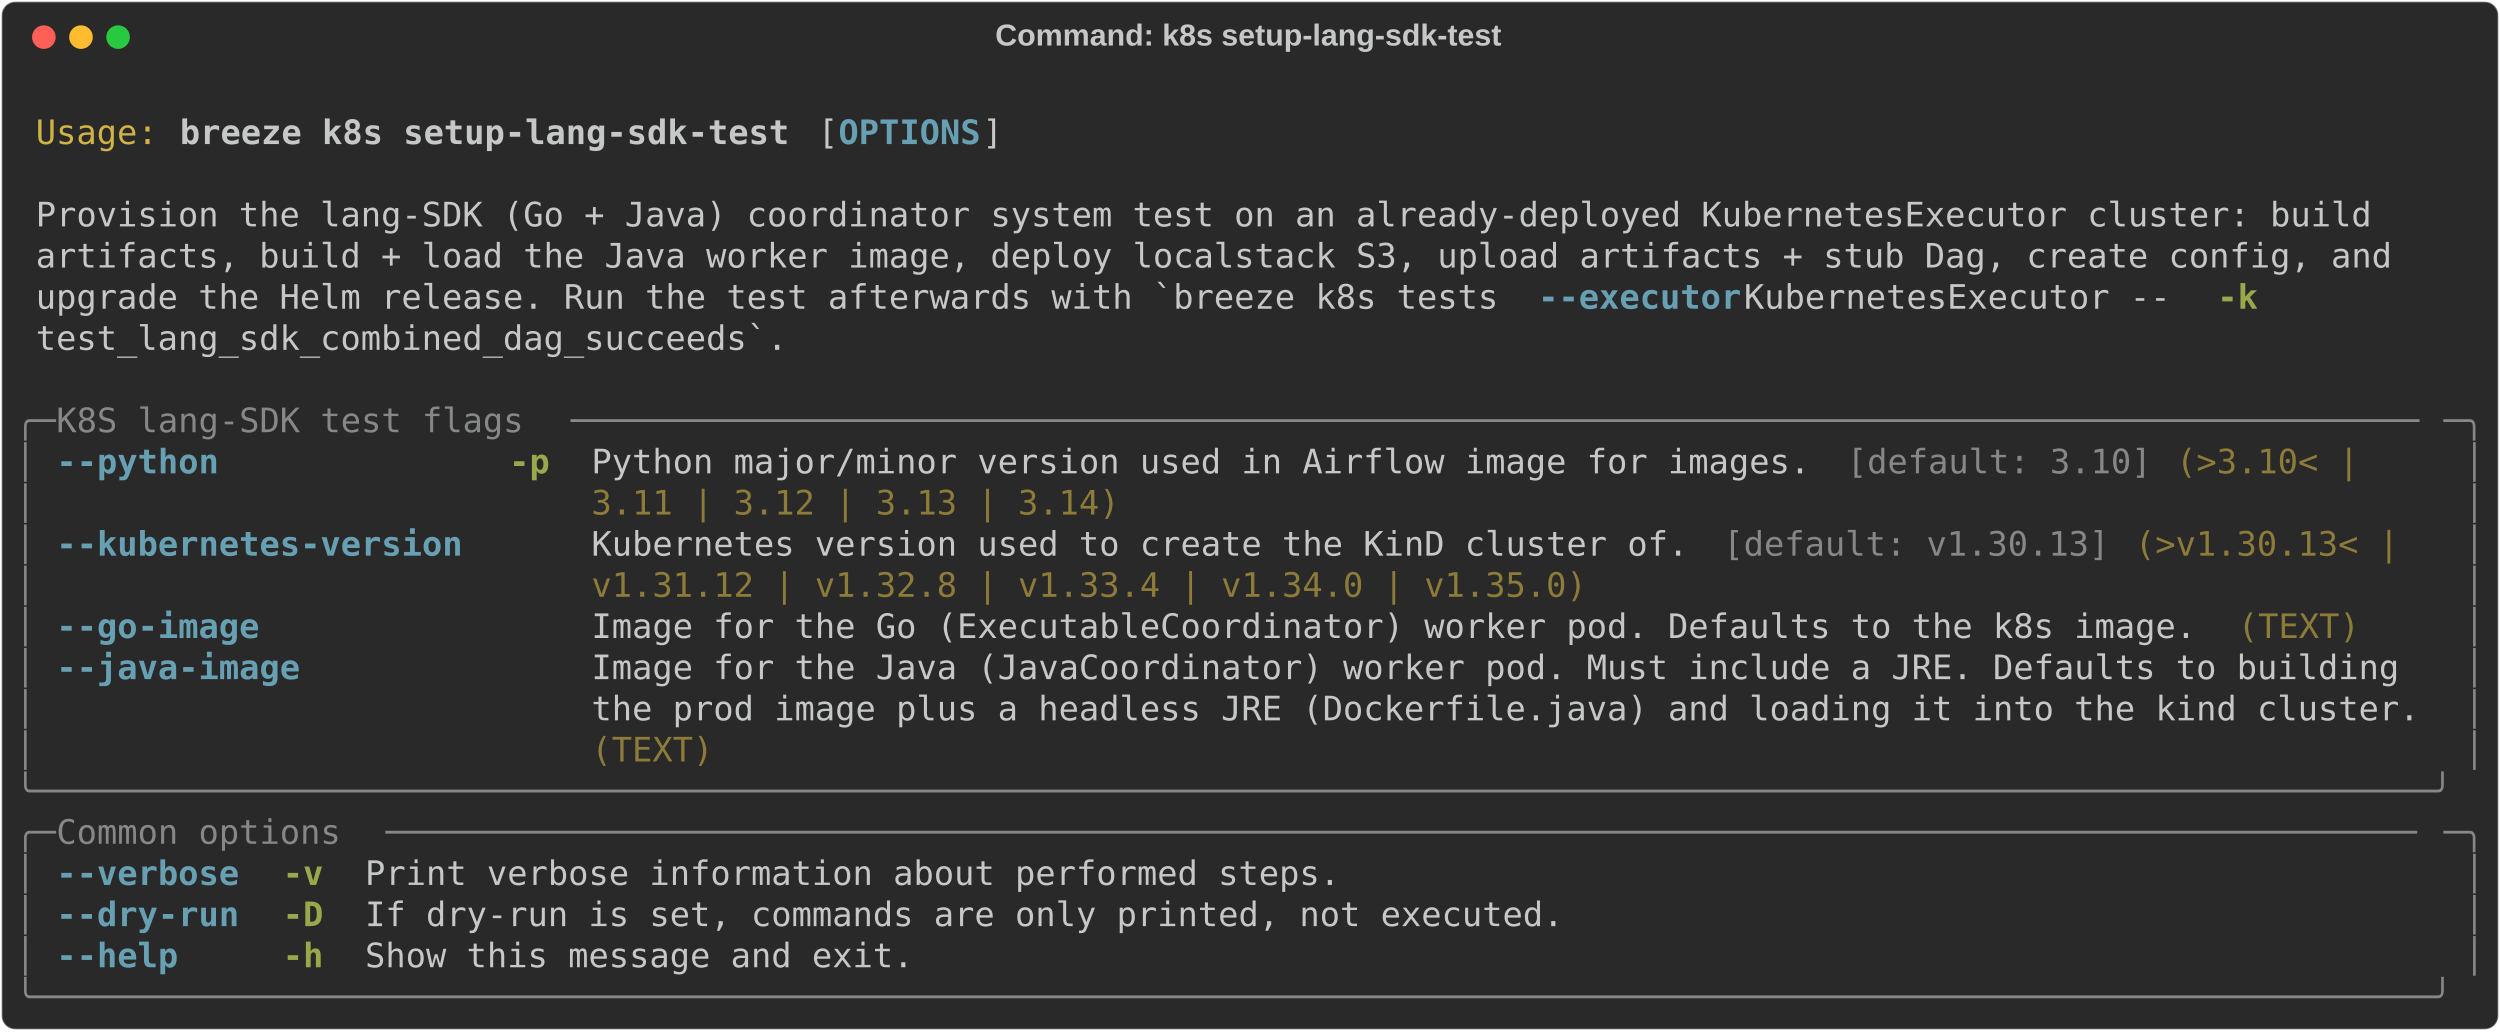
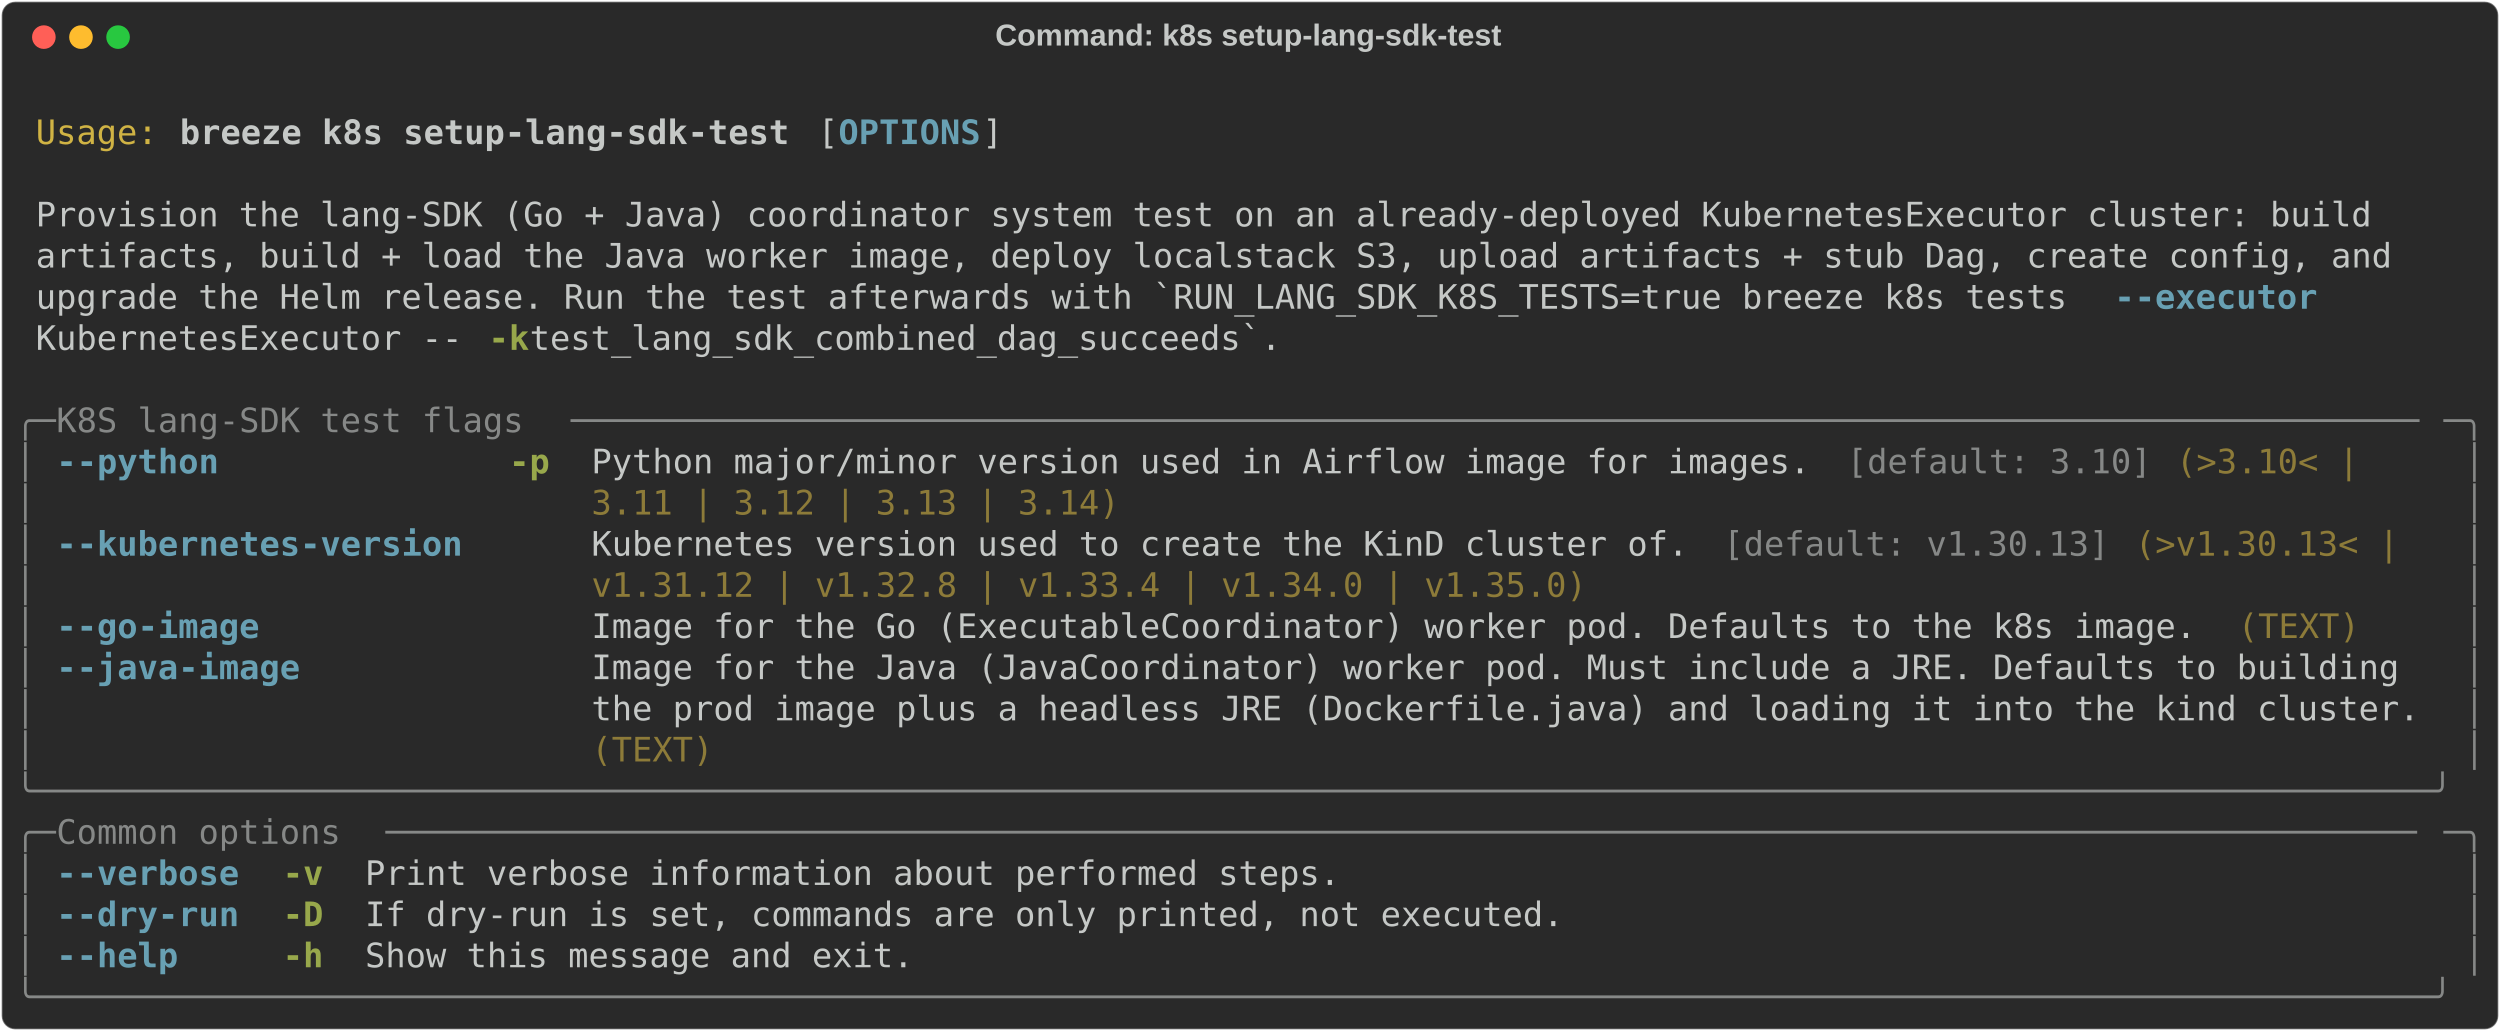
<svg xmlns="http://www.w3.org/2000/svg" class="rich-terminal" viewBox="0 0 1482 611.2">
  <style>

    @font-face {
        font-family: "Fira Code";
        src: local("FiraCode-Regular"),
                url("https://cdnjs.cloudflare.com/ajax/libs/firacode/6.2.0/woff2/FiraCode-Regular.woff2") format("woff2"),
                url("https://cdnjs.cloudflare.com/ajax/libs/firacode/6.2.0/woff/FiraCode-Regular.woff") format("woff");
        font-style: normal;
        font-weight: 400;
    }
    @font-face {
        font-family: "Fira Code";
        src: local("FiraCode-Bold"),
                url("https://cdnjs.cloudflare.com/ajax/libs/firacode/6.2.0/woff2/FiraCode-Bold.woff2") format("woff2"),
                url("https://cdnjs.cloudflare.com/ajax/libs/firacode/6.2.0/woff/FiraCode-Bold.woff") format("woff");
        font-style: bold;
        font-weight: 700;
    }

    .breeze-k8s-setup-lang-sdk-test-matrix {
        font-family: Fira Code, monospace;
        font-size: 20px;
        line-height: 24.4px;
        font-variant-east-asian: full-width;
    }

    .breeze-k8s-setup-lang-sdk-test-title {
        font-size: 18px;
        font-weight: bold;
        font-family: arial;
    }

    .breeze-k8s-setup-lang-sdk-test-r1 { fill: #c5c8c6 }
.breeze-k8s-setup-lang-sdk-test-r2 { fill: #d0b344 }
.breeze-k8s-setup-lang-sdk-test-r3 { fill: #c5c8c6;font-weight: bold }
.breeze-k8s-setup-lang-sdk-test-r4 { fill: #68a0b3;font-weight: bold }
.breeze-k8s-setup-lang-sdk-test-r5 { fill: #98a84b;font-weight: bold }
.breeze-k8s-setup-lang-sdk-test-r6 { fill: #868887 }
.breeze-k8s-setup-lang-sdk-test-r7 { fill: #8d7b39 }
    </style>
  <defs>
    <clipPath id="breeze-k8s-setup-lang-sdk-test-clip-terminal">
      <rect x="0" y="0" width="1463.0" height="560.2" />
    </clipPath>
    <clipPath id="breeze-k8s-setup-lang-sdk-test-line-0">
      <rect x="0" y="1.5" width="1464" height="24.65" />
    </clipPath>
    <clipPath id="breeze-k8s-setup-lang-sdk-test-line-1">
      <rect x="0" y="25.9" width="1464" height="24.65" />
    </clipPath>
    <clipPath id="breeze-k8s-setup-lang-sdk-test-line-2">
      <rect x="0" y="50.3" width="1464" height="24.65" />
    </clipPath>
    <clipPath id="breeze-k8s-setup-lang-sdk-test-line-3">
      <rect x="0" y="74.7" width="1464" height="24.65" />
    </clipPath>
    <clipPath id="breeze-k8s-setup-lang-sdk-test-line-4">
      <rect x="0" y="99.1" width="1464" height="24.65" />
    </clipPath>
    <clipPath id="breeze-k8s-setup-lang-sdk-test-line-5">
      <rect x="0" y="123.5" width="1464" height="24.65" />
    </clipPath>
    <clipPath id="breeze-k8s-setup-lang-sdk-test-line-6">
      <rect x="0" y="147.9" width="1464" height="24.65" />
    </clipPath>
    <clipPath id="breeze-k8s-setup-lang-sdk-test-line-7">
      <rect x="0" y="172.3" width="1464" height="24.65" />
    </clipPath>
    <clipPath id="breeze-k8s-setup-lang-sdk-test-line-8">
      <rect x="0" y="196.7" width="1464" height="24.65" />
    </clipPath>
    <clipPath id="breeze-k8s-setup-lang-sdk-test-line-9">
      <rect x="0" y="221.1" width="1464" height="24.65" />
    </clipPath>
    <clipPath id="breeze-k8s-setup-lang-sdk-test-line-10">
      <rect x="0" y="245.5" width="1464" height="24.65" />
    </clipPath>
    <clipPath id="breeze-k8s-setup-lang-sdk-test-line-11">
      <rect x="0" y="269.9" width="1464" height="24.65" />
    </clipPath>
    <clipPath id="breeze-k8s-setup-lang-sdk-test-line-12">
      <rect x="0" y="294.3" width="1464" height="24.65" />
    </clipPath>
    <clipPath id="breeze-k8s-setup-lang-sdk-test-line-13">
      <rect x="0" y="318.7" width="1464" height="24.65" />
    </clipPath>
    <clipPath id="breeze-k8s-setup-lang-sdk-test-line-14">
      <rect x="0" y="343.1" width="1464" height="24.65" />
    </clipPath>
    <clipPath id="breeze-k8s-setup-lang-sdk-test-line-15">
      <rect x="0" y="367.5" width="1464" height="24.65" />
    </clipPath>
    <clipPath id="breeze-k8s-setup-lang-sdk-test-line-16">
      <rect x="0" y="391.9" width="1464" height="24.65" />
    </clipPath>
    <clipPath id="breeze-k8s-setup-lang-sdk-test-line-17">
      <rect x="0" y="416.3" width="1464" height="24.65" />
    </clipPath>
    <clipPath id="breeze-k8s-setup-lang-sdk-test-line-18">
      <rect x="0" y="440.7" width="1464" height="24.65" />
    </clipPath>
    <clipPath id="breeze-k8s-setup-lang-sdk-test-line-19">
      <rect x="0" y="465.1" width="1464" height="24.65" />
    </clipPath>
    <clipPath id="breeze-k8s-setup-lang-sdk-test-line-20">
      <rect x="0" y="489.5" width="1464" height="24.65" />
    </clipPath>
    <clipPath id="breeze-k8s-setup-lang-sdk-test-line-21">
      <rect x="0" y="513.9" width="1464" height="24.65" />
    </clipPath>
  </defs>
  <rect fill="#292929" stroke="rgba(255,255,255,0.35)" stroke-width="1" x="1" y="1" width="1480" height="609.2" rx="8" />
  <text class="breeze-k8s-setup-lang-sdk-test-title" fill="#c5c8c6" text-anchor="middle" x="740" y="27">Command: k8s setup-lang-sdk-test</text>
  <g transform="translate(26,22)">
    <circle cx="0" cy="0" r="7" fill="#ff5f57" />
    <circle cx="22" cy="0" r="7" fill="#febc2e" />
    <circle cx="44" cy="0" r="7" fill="#28c840" />
  </g>
  <g transform="translate(9, 41)" clip-path="url(#breeze-k8s-setup-lang-sdk-test-clip-terminal)">
    <g class="breeze-k8s-setup-lang-sdk-test-matrix">
      <text class="breeze-k8s-setup-lang-sdk-test-r1" x="1464" y="20" textLength="12.2" clip-path="url(#breeze-k8s-setup-lang-sdk-test-line-0)">
</text>
      <text class="breeze-k8s-setup-lang-sdk-test-r2" x="12.2" y="44.4" textLength="73.2" clip-path="url(#breeze-k8s-setup-lang-sdk-test-line-1)">Usage:</text>
      <text class="breeze-k8s-setup-lang-sdk-test-r3" x="97.6" y="44.4" textLength="366" clip-path="url(#breeze-k8s-setup-lang-sdk-test-line-1)">breeze k8s setup-lang-sdk-test</text>
      <text class="breeze-k8s-setup-lang-sdk-test-r1" x="475.8" y="44.4" textLength="12.2" clip-path="url(#breeze-k8s-setup-lang-sdk-test-line-1)">[</text>
      <text class="breeze-k8s-setup-lang-sdk-test-r4" x="488" y="44.4" textLength="85.4" clip-path="url(#breeze-k8s-setup-lang-sdk-test-line-1)">OPTIONS</text>
      <text class="breeze-k8s-setup-lang-sdk-test-r1" x="573.4" y="44.4" textLength="12.2" clip-path="url(#breeze-k8s-setup-lang-sdk-test-line-1)">]</text>
      <text class="breeze-k8s-setup-lang-sdk-test-r1" x="1464" y="44.4" textLength="12.2" clip-path="url(#breeze-k8s-setup-lang-sdk-test-line-1)">
</text>
      <text class="breeze-k8s-setup-lang-sdk-test-r1" x="1464" y="68.8" textLength="12.2" clip-path="url(#breeze-k8s-setup-lang-sdk-test-line-2)">
</text>
      <text class="breeze-k8s-setup-lang-sdk-test-r1" x="12.2" y="93.2" textLength="1415.2" clip-path="url(#breeze-k8s-setup-lang-sdk-test-line-3)">Provision the lang-SDK (Go + Java) coordinator system test on an already-deployed KubernetesExecutor cluster: build </text>
      <text class="breeze-k8s-setup-lang-sdk-test-r1" x="1464" y="93.2" textLength="12.2" clip-path="url(#breeze-k8s-setup-lang-sdk-test-line-3)">
</text>
      <text class="breeze-k8s-setup-lang-sdk-test-r1" x="12.2" y="117.6" textLength="1427.4" clip-path="url(#breeze-k8s-setup-lang-sdk-test-line-4)">artifacts, build + load the Java worker image, deploy localstack S3, upload artifacts + stub Dag, create config, and </text>
      <text class="breeze-k8s-setup-lang-sdk-test-r1" x="1464" y="117.6" textLength="12.2" clip-path="url(#breeze-k8s-setup-lang-sdk-test-line-4)">
</text>
-       <text class="breeze-k8s-setup-lang-sdk-test-r1" x="12.2" y="142" textLength="890.6" clip-path="url(#breeze-k8s-setup-lang-sdk-test-line-5)">upgrade the Helm release. Run the test afterwards with `breeze k8s tests </text>
-       <text class="breeze-k8s-setup-lang-sdk-test-r4" x="902.8" y="142" textLength="122" clip-path="url(#breeze-k8s-setup-lang-sdk-test-line-5)">--executor</text>
-       <text class="breeze-k8s-setup-lang-sdk-test-r1" x="1024.8" y="142" textLength="280.6" clip-path="url(#breeze-k8s-setup-lang-sdk-test-line-5)"> KubernetesExecutor -- </text>
-       <text class="breeze-k8s-setup-lang-sdk-test-r5" x="1305.4" y="142" textLength="24.4" clip-path="url(#breeze-k8s-setup-lang-sdk-test-line-5)">-k</text>
+       <text class="breeze-k8s-setup-lang-sdk-test-r1" x="12.2" y="142" textLength="1232.2" clip-path="url(#breeze-k8s-setup-lang-sdk-test-line-5)">upgrade the Helm release. Run the test afterwards with `RUN_LANG_SDK_K8S_TESTS=true breeze k8s tests </text>
+       <text class="breeze-k8s-setup-lang-sdk-test-r4" x="1244.4" y="142" textLength="122" clip-path="url(#breeze-k8s-setup-lang-sdk-test-line-5)">--executor</text>
      <text class="breeze-k8s-setup-lang-sdk-test-r1" x="1464" y="142" textLength="12.2" clip-path="url(#breeze-k8s-setup-lang-sdk-test-line-5)">
</text>
-       <text class="breeze-k8s-setup-lang-sdk-test-r1" x="12.2" y="166.4" textLength="451.4" clip-path="url(#breeze-k8s-setup-lang-sdk-test-line-6)">test_lang_sdk_combined_dag_succeeds`.</text>
+       <text class="breeze-k8s-setup-lang-sdk-test-r1" x="12.2" y="166.4" textLength="268.4" clip-path="url(#breeze-k8s-setup-lang-sdk-test-line-6)">KubernetesExecutor -- </text>
+       <text class="breeze-k8s-setup-lang-sdk-test-r5" x="280.6" y="166.4" textLength="24.4" clip-path="url(#breeze-k8s-setup-lang-sdk-test-line-6)">-k</text>
+       <text class="breeze-k8s-setup-lang-sdk-test-r1" x="305" y="166.4" textLength="463.6" clip-path="url(#breeze-k8s-setup-lang-sdk-test-line-6)"> test_lang_sdk_combined_dag_succeeds`.</text>
      <text class="breeze-k8s-setup-lang-sdk-test-r1" x="1464" y="166.4" textLength="12.2" clip-path="url(#breeze-k8s-setup-lang-sdk-test-line-6)">
</text>
      <text class="breeze-k8s-setup-lang-sdk-test-r1" x="1464" y="190.8" textLength="12.2" clip-path="url(#breeze-k8s-setup-lang-sdk-test-line-7)">
</text>
      <text class="breeze-k8s-setup-lang-sdk-test-r6" x="0" y="215.2" textLength="24.4" clip-path="url(#breeze-k8s-setup-lang-sdk-test-line-8)">╭─</text>
      <text class="breeze-k8s-setup-lang-sdk-test-r6" x="24.4" y="215.2" textLength="305" clip-path="url(#breeze-k8s-setup-lang-sdk-test-line-8)"> K8S lang-SDK test flags </text>
      <text class="breeze-k8s-setup-lang-sdk-test-r6" x="329.4" y="215.2" textLength="1110.2" clip-path="url(#breeze-k8s-setup-lang-sdk-test-line-8)">───────────────────────────────────────────────────────────────────────────────────────────</text>
      <text class="breeze-k8s-setup-lang-sdk-test-r6" x="1439.6" y="215.2" textLength="24.4" clip-path="url(#breeze-k8s-setup-lang-sdk-test-line-8)">─╮</text>
      <text class="breeze-k8s-setup-lang-sdk-test-r1" x="1464" y="215.2" textLength="12.2" clip-path="url(#breeze-k8s-setup-lang-sdk-test-line-8)">
</text>
      <text class="breeze-k8s-setup-lang-sdk-test-r6" x="0" y="239.6" textLength="12.2" clip-path="url(#breeze-k8s-setup-lang-sdk-test-line-9)">│</text>
      <text class="breeze-k8s-setup-lang-sdk-test-r4" x="24.4" y="239.6" textLength="244" clip-path="url(#breeze-k8s-setup-lang-sdk-test-line-9)">--python            </text>
      <text class="breeze-k8s-setup-lang-sdk-test-r5" x="292.8" y="239.6" textLength="24.4" clip-path="url(#breeze-k8s-setup-lang-sdk-test-line-9)">-p</text>
      <text class="breeze-k8s-setup-lang-sdk-test-r1" x="341.6" y="239.6" textLength="744.2" clip-path="url(#breeze-k8s-setup-lang-sdk-test-line-9)">Python major/minor version used in Airflow image for images. </text>
      <text class="breeze-k8s-setup-lang-sdk-test-r6" x="1085.8" y="239.6" textLength="183" clip-path="url(#breeze-k8s-setup-lang-sdk-test-line-9)">[default: 3.10]</text>
      <text class="breeze-k8s-setup-lang-sdk-test-r7" x="1281" y="239.6" textLength="122" clip-path="url(#breeze-k8s-setup-lang-sdk-test-line-9)">(&gt;3.10&lt; | </text>
      <text class="breeze-k8s-setup-lang-sdk-test-r6" x="1451.8" y="239.6" textLength="12.2" clip-path="url(#breeze-k8s-setup-lang-sdk-test-line-9)">│</text>
      <text class="breeze-k8s-setup-lang-sdk-test-r1" x="1464" y="239.6" textLength="12.2" clip-path="url(#breeze-k8s-setup-lang-sdk-test-line-9)">
</text>
      <text class="breeze-k8s-setup-lang-sdk-test-r6" x="0" y="264" textLength="12.2" clip-path="url(#breeze-k8s-setup-lang-sdk-test-line-10)">│</text>
      <text class="breeze-k8s-setup-lang-sdk-test-r7" x="341.6" y="264" textLength="317.2" clip-path="url(#breeze-k8s-setup-lang-sdk-test-line-10)">3.11 | 3.12 | 3.13 | 3.14)</text>
      <text class="breeze-k8s-setup-lang-sdk-test-r6" x="1451.8" y="264" textLength="12.2" clip-path="url(#breeze-k8s-setup-lang-sdk-test-line-10)">│</text>
      <text class="breeze-k8s-setup-lang-sdk-test-r1" x="1464" y="264" textLength="12.2" clip-path="url(#breeze-k8s-setup-lang-sdk-test-line-10)">
</text>
      <text class="breeze-k8s-setup-lang-sdk-test-r6" x="0" y="288.4" textLength="12.2" clip-path="url(#breeze-k8s-setup-lang-sdk-test-line-11)">│</text>
      <text class="breeze-k8s-setup-lang-sdk-test-r4" x="24.4" y="288.4" textLength="244" clip-path="url(#breeze-k8s-setup-lang-sdk-test-line-11)">--kubernetes-version</text>
      <text class="breeze-k8s-setup-lang-sdk-test-r1" x="341.6" y="288.4" textLength="671" clip-path="url(#breeze-k8s-setup-lang-sdk-test-line-11)">Kubernetes version used to create the KinD cluster of. </text>
      <text class="breeze-k8s-setup-lang-sdk-test-r6" x="1012.6" y="288.4" textLength="231.8" clip-path="url(#breeze-k8s-setup-lang-sdk-test-line-11)">[default: v1.30.13]</text>
      <text class="breeze-k8s-setup-lang-sdk-test-r7" x="1256.6" y="288.4" textLength="170.8" clip-path="url(#breeze-k8s-setup-lang-sdk-test-line-11)">(&gt;v1.30.13&lt; | </text>
      <text class="breeze-k8s-setup-lang-sdk-test-r6" x="1451.8" y="288.4" textLength="12.2" clip-path="url(#breeze-k8s-setup-lang-sdk-test-line-11)">│</text>
      <text class="breeze-k8s-setup-lang-sdk-test-r1" x="1464" y="288.4" textLength="12.2" clip-path="url(#breeze-k8s-setup-lang-sdk-test-line-11)">
</text>
      <text class="breeze-k8s-setup-lang-sdk-test-r6" x="0" y="312.8" textLength="12.2" clip-path="url(#breeze-k8s-setup-lang-sdk-test-line-12)">│</text>
      <text class="breeze-k8s-setup-lang-sdk-test-r7" x="341.6" y="312.8" textLength="597.8" clip-path="url(#breeze-k8s-setup-lang-sdk-test-line-12)">v1.31.12 | v1.32.8 | v1.33.4 | v1.34.0 | v1.35.0)</text>
      <text class="breeze-k8s-setup-lang-sdk-test-r6" x="1451.8" y="312.8" textLength="12.2" clip-path="url(#breeze-k8s-setup-lang-sdk-test-line-12)">│</text>
      <text class="breeze-k8s-setup-lang-sdk-test-r1" x="1464" y="312.8" textLength="12.2" clip-path="url(#breeze-k8s-setup-lang-sdk-test-line-12)">
</text>
      <text class="breeze-k8s-setup-lang-sdk-test-r6" x="0" y="337.2" textLength="12.2" clip-path="url(#breeze-k8s-setup-lang-sdk-test-line-13)">│</text>
      <text class="breeze-k8s-setup-lang-sdk-test-r4" x="24.4" y="337.2" textLength="244" clip-path="url(#breeze-k8s-setup-lang-sdk-test-line-13)">--go-image          </text>
      <text class="breeze-k8s-setup-lang-sdk-test-r1" x="341.6" y="337.2" textLength="976" clip-path="url(#breeze-k8s-setup-lang-sdk-test-line-13)">Image for the Go (ExecutableCoordinator) worker pod. Defaults to the k8s image. </text>
      <text class="breeze-k8s-setup-lang-sdk-test-r7" x="1317.6" y="337.2" textLength="73.2" clip-path="url(#breeze-k8s-setup-lang-sdk-test-line-13)">(TEXT)</text>
      <text class="breeze-k8s-setup-lang-sdk-test-r6" x="1451.8" y="337.2" textLength="12.2" clip-path="url(#breeze-k8s-setup-lang-sdk-test-line-13)">│</text>
      <text class="breeze-k8s-setup-lang-sdk-test-r1" x="1464" y="337.2" textLength="12.2" clip-path="url(#breeze-k8s-setup-lang-sdk-test-line-13)">
</text>
      <text class="breeze-k8s-setup-lang-sdk-test-r6" x="0" y="361.6" textLength="12.2" clip-path="url(#breeze-k8s-setup-lang-sdk-test-line-14)">│</text>
      <text class="breeze-k8s-setup-lang-sdk-test-r4" x="24.4" y="361.6" textLength="244" clip-path="url(#breeze-k8s-setup-lang-sdk-test-line-14)">--java-image        </text>
      <text class="breeze-k8s-setup-lang-sdk-test-r1" x="341.6" y="361.6" textLength="1098" clip-path="url(#breeze-k8s-setup-lang-sdk-test-line-14)">Image for the Java (JavaCoordinator) worker pod. Must include a JRE. Defaults to building </text>
      <text class="breeze-k8s-setup-lang-sdk-test-r6" x="1451.8" y="361.6" textLength="12.2" clip-path="url(#breeze-k8s-setup-lang-sdk-test-line-14)">│</text>
      <text class="breeze-k8s-setup-lang-sdk-test-r1" x="1464" y="361.6" textLength="12.2" clip-path="url(#breeze-k8s-setup-lang-sdk-test-line-14)">
</text>
      <text class="breeze-k8s-setup-lang-sdk-test-r6" x="0" y="386" textLength="12.2" clip-path="url(#breeze-k8s-setup-lang-sdk-test-line-15)">│</text>
      <text class="breeze-k8s-setup-lang-sdk-test-r1" x="341.6" y="386" textLength="1098" clip-path="url(#breeze-k8s-setup-lang-sdk-test-line-15)">the prod image plus a headless JRE (Dockerfile.java) and loading it into the kind cluster.</text>
      <text class="breeze-k8s-setup-lang-sdk-test-r6" x="1451.8" y="386" textLength="12.2" clip-path="url(#breeze-k8s-setup-lang-sdk-test-line-15)">│</text>
      <text class="breeze-k8s-setup-lang-sdk-test-r1" x="1464" y="386" textLength="12.2" clip-path="url(#breeze-k8s-setup-lang-sdk-test-line-15)">
</text>
      <text class="breeze-k8s-setup-lang-sdk-test-r6" x="0" y="410.4" textLength="12.2" clip-path="url(#breeze-k8s-setup-lang-sdk-test-line-16)">│</text>
      <text class="breeze-k8s-setup-lang-sdk-test-r7" x="341.6" y="410.4" textLength="73.2" clip-path="url(#breeze-k8s-setup-lang-sdk-test-line-16)">(TEXT)</text>
      <text class="breeze-k8s-setup-lang-sdk-test-r6" x="1451.8" y="410.4" textLength="12.2" clip-path="url(#breeze-k8s-setup-lang-sdk-test-line-16)">│</text>
      <text class="breeze-k8s-setup-lang-sdk-test-r1" x="1464" y="410.4" textLength="12.2" clip-path="url(#breeze-k8s-setup-lang-sdk-test-line-16)">
</text>
      <text class="breeze-k8s-setup-lang-sdk-test-r6" x="0" y="434.8" textLength="1464" clip-path="url(#breeze-k8s-setup-lang-sdk-test-line-17)">╰──────────────────────────────────────────────────────────────────────────────────────────────────────────────────────╯</text>
      <text class="breeze-k8s-setup-lang-sdk-test-r1" x="1464" y="434.8" textLength="12.2" clip-path="url(#breeze-k8s-setup-lang-sdk-test-line-17)">
</text>
      <text class="breeze-k8s-setup-lang-sdk-test-r6" x="0" y="459.2" textLength="24.4" clip-path="url(#breeze-k8s-setup-lang-sdk-test-line-18)">╭─</text>
      <text class="breeze-k8s-setup-lang-sdk-test-r6" x="24.4" y="459.2" textLength="195.2" clip-path="url(#breeze-k8s-setup-lang-sdk-test-line-18)"> Common options </text>
      <text class="breeze-k8s-setup-lang-sdk-test-r6" x="219.6" y="459.2" textLength="1220" clip-path="url(#breeze-k8s-setup-lang-sdk-test-line-18)">────────────────────────────────────────────────────────────────────────────────────────────────────</text>
      <text class="breeze-k8s-setup-lang-sdk-test-r6" x="1439.6" y="459.2" textLength="24.4" clip-path="url(#breeze-k8s-setup-lang-sdk-test-line-18)">─╮</text>
      <text class="breeze-k8s-setup-lang-sdk-test-r1" x="1464" y="459.2" textLength="12.2" clip-path="url(#breeze-k8s-setup-lang-sdk-test-line-18)">
</text>
      <text class="breeze-k8s-setup-lang-sdk-test-r6" x="0" y="483.6" textLength="12.2" clip-path="url(#breeze-k8s-setup-lang-sdk-test-line-19)">│</text>
      <text class="breeze-k8s-setup-lang-sdk-test-r4" x="24.4" y="483.6" textLength="109.8" clip-path="url(#breeze-k8s-setup-lang-sdk-test-line-19)">--verbose</text>
      <text class="breeze-k8s-setup-lang-sdk-test-r5" x="158.6" y="483.6" textLength="24.4" clip-path="url(#breeze-k8s-setup-lang-sdk-test-line-19)">-v</text>
      <text class="breeze-k8s-setup-lang-sdk-test-r1" x="207.4" y="483.6" textLength="585.6" clip-path="url(#breeze-k8s-setup-lang-sdk-test-line-19)">Print verbose information about performed steps.</text>
      <text class="breeze-k8s-setup-lang-sdk-test-r6" x="1451.8" y="483.6" textLength="12.2" clip-path="url(#breeze-k8s-setup-lang-sdk-test-line-19)">│</text>
      <text class="breeze-k8s-setup-lang-sdk-test-r1" x="1464" y="483.6" textLength="12.2" clip-path="url(#breeze-k8s-setup-lang-sdk-test-line-19)">
</text>
      <text class="breeze-k8s-setup-lang-sdk-test-r6" x="0" y="508" textLength="12.2" clip-path="url(#breeze-k8s-setup-lang-sdk-test-line-20)">│</text>
      <text class="breeze-k8s-setup-lang-sdk-test-r4" x="24.4" y="508" textLength="109.8" clip-path="url(#breeze-k8s-setup-lang-sdk-test-line-20)">--dry-run</text>
      <text class="breeze-k8s-setup-lang-sdk-test-r5" x="158.6" y="508" textLength="24.4" clip-path="url(#breeze-k8s-setup-lang-sdk-test-line-20)">-D</text>
      <text class="breeze-k8s-setup-lang-sdk-test-r1" x="207.4" y="508" textLength="719.8" clip-path="url(#breeze-k8s-setup-lang-sdk-test-line-20)">If dry-run is set, commands are only printed, not executed.</text>
      <text class="breeze-k8s-setup-lang-sdk-test-r6" x="1451.8" y="508" textLength="12.2" clip-path="url(#breeze-k8s-setup-lang-sdk-test-line-20)">│</text>
      <text class="breeze-k8s-setup-lang-sdk-test-r1" x="1464" y="508" textLength="12.2" clip-path="url(#breeze-k8s-setup-lang-sdk-test-line-20)">
</text>
      <text class="breeze-k8s-setup-lang-sdk-test-r6" x="0" y="532.4" textLength="12.2" clip-path="url(#breeze-k8s-setup-lang-sdk-test-line-21)">│</text>
      <text class="breeze-k8s-setup-lang-sdk-test-r4" x="24.4" y="532.4" textLength="109.8" clip-path="url(#breeze-k8s-setup-lang-sdk-test-line-21)">--help   </text>
      <text class="breeze-k8s-setup-lang-sdk-test-r5" x="158.6" y="532.4" textLength="24.4" clip-path="url(#breeze-k8s-setup-lang-sdk-test-line-21)">-h</text>
      <text class="breeze-k8s-setup-lang-sdk-test-r1" x="207.4" y="532.4" textLength="329.4" clip-path="url(#breeze-k8s-setup-lang-sdk-test-line-21)">Show this message and exit.</text>
      <text class="breeze-k8s-setup-lang-sdk-test-r6" x="1451.8" y="532.4" textLength="12.2" clip-path="url(#breeze-k8s-setup-lang-sdk-test-line-21)">│</text>
      <text class="breeze-k8s-setup-lang-sdk-test-r1" x="1464" y="532.4" textLength="12.2" clip-path="url(#breeze-k8s-setup-lang-sdk-test-line-21)">
</text>
      <text class="breeze-k8s-setup-lang-sdk-test-r6" x="0" y="556.8" textLength="1464" clip-path="url(#breeze-k8s-setup-lang-sdk-test-line-22)">╰──────────────────────────────────────────────────────────────────────────────────────────────────────────────────────╯</text>
      <text class="breeze-k8s-setup-lang-sdk-test-r1" x="1464" y="556.8" textLength="12.2" clip-path="url(#breeze-k8s-setup-lang-sdk-test-line-22)">
</text>
    </g>
  </g>
</svg>
